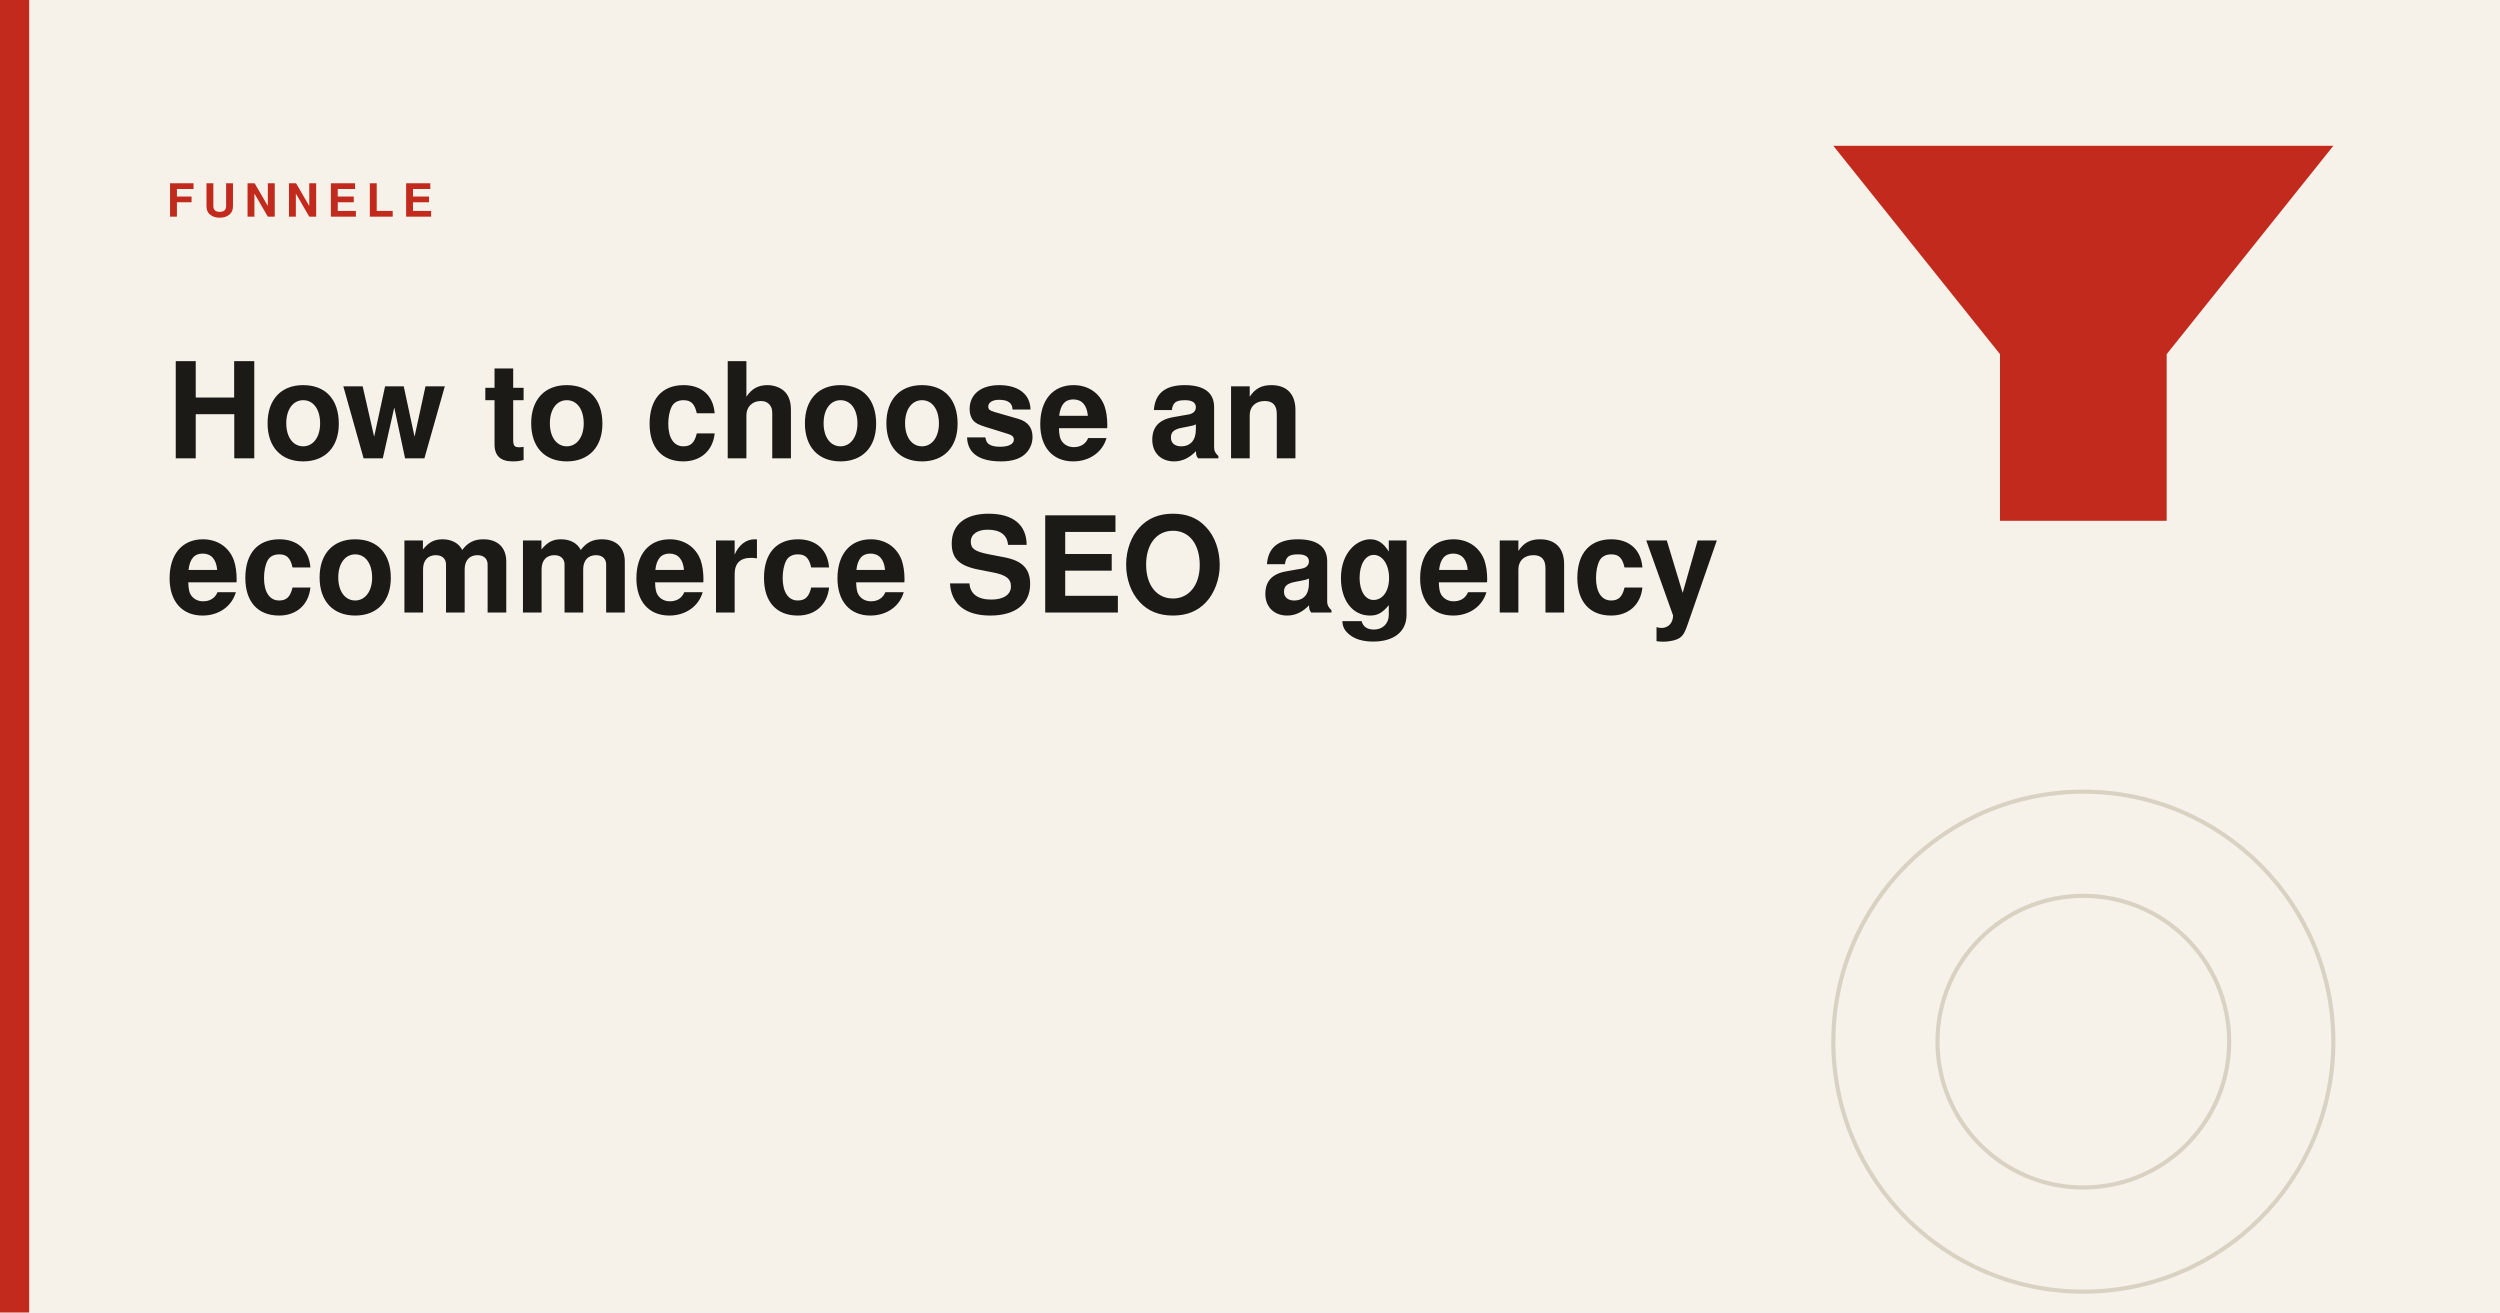
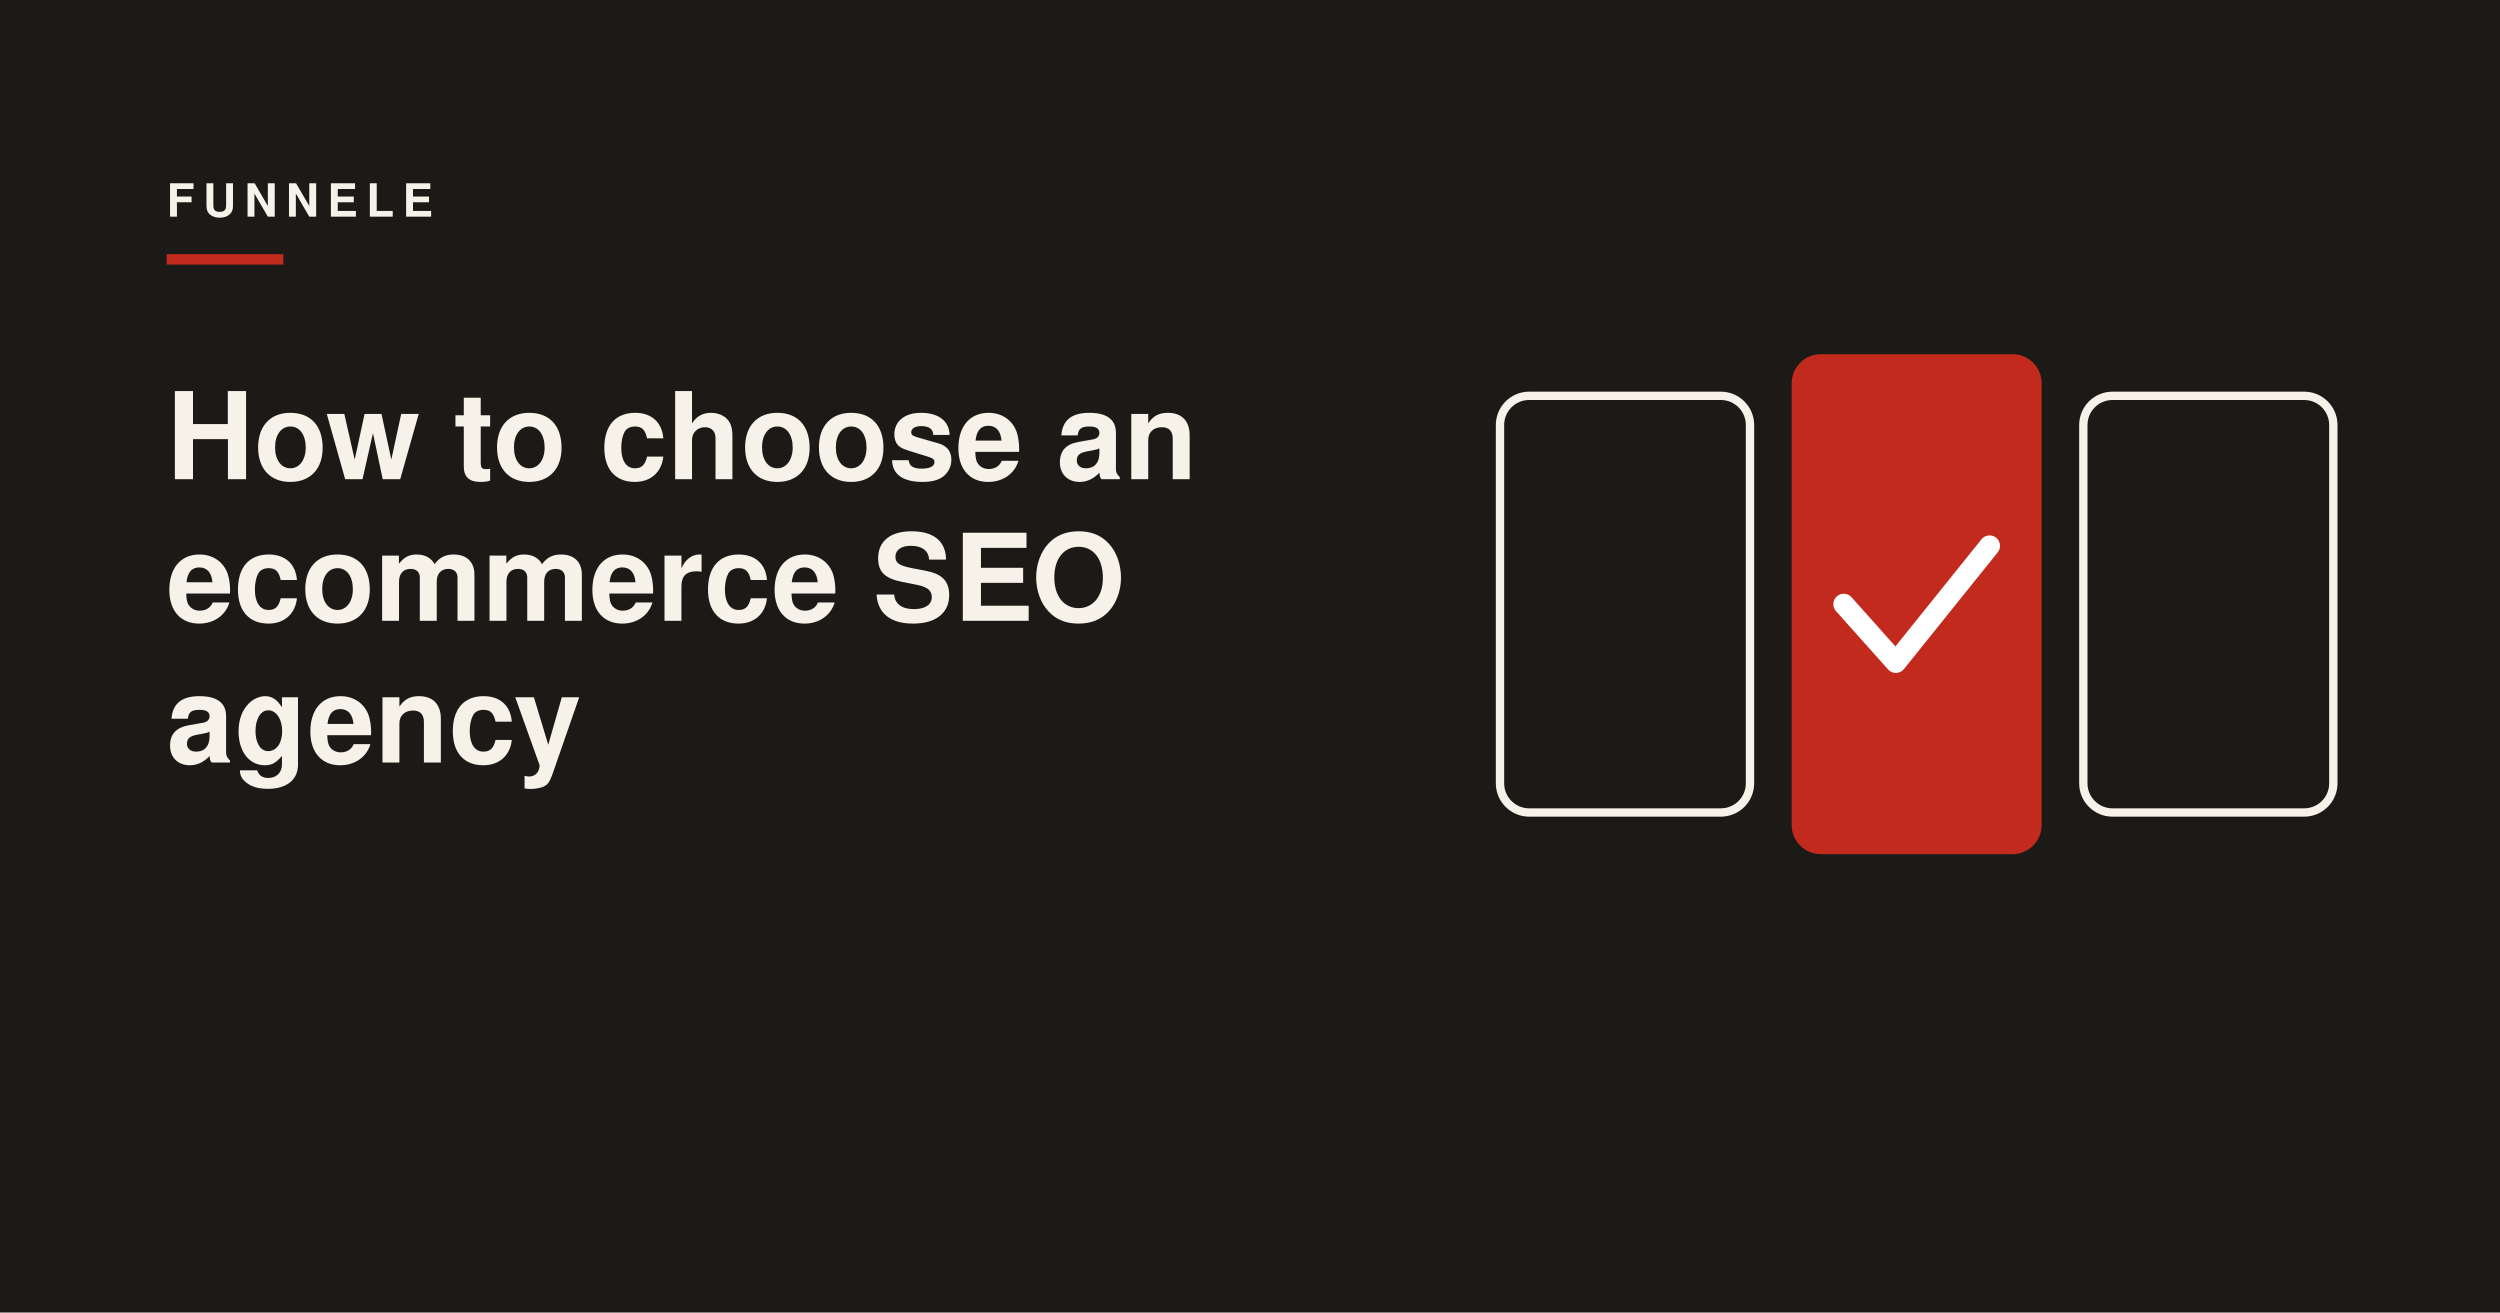
<svg xmlns="http://www.w3.org/2000/svg" viewBox="0 0 1200 630" role="img" aria-label="How to choose an ecommerce SEO agency">
-   <rect width="1200" height="630" fill="#F6F2EA" />
-   <rect x="0" y="0" width="14" height="630" fill="#C22A1D" />
-   <text x="80" y="104" font-family="Helvetica, Arial, sans-serif" font-size="22" font-weight="700" letter-spacing="4" fill="#C22A1D">FUNNELE</text>
-   <text x="80" y="220" font-family="Helvetica, Arial, sans-serif" font-size="64" font-weight="700" fill="#1B1A17" text-anchor="start">How to choose an</text>
-   <text x="80" y="294" font-family="Helvetica, Arial, sans-serif" font-size="64" font-weight="700" fill="#1B1A17" text-anchor="start">ecommerce SEO agency</text>
-   <polygon points="880,70 1120,70 1040,170 1040,250 960,250 960,170" fill="#C22A1D" />
-   <circle cx="1000" cy="500" r="120" fill="none" stroke="#D9D2C3" stroke-width="2" />
-   <circle cx="1000" cy="500" r="70" fill="none" stroke="#D9D2C3" stroke-width="2" />
+   <rect width="1200" height="630" fill="#1B1A17" />
+   <text x="80" y="104" font-family="Helvetica, Arial, sans-serif" font-size="22" font-weight="700" letter-spacing="4" fill="#F6F2EA">FUNNELE</text>
+   <rect x="80" y="122" width="56" height="5" fill="#C22A1D" fill-opacity="1" />
+   <text x="80" y="230" font-family="Helvetica, Arial, sans-serif" font-size="58" font-weight="700" fill="#F6F2EA" text-anchor="start">How to choose an</text>
+   <text x="80" y="298" font-family="Helvetica, Arial, sans-serif" font-size="58" font-weight="700" fill="#F6F2EA" text-anchor="start">ecommerce SEO</text>
+   <text x="80" y="366" font-family="Helvetica, Arial, sans-serif" font-size="58" font-weight="700" fill="#F6F2EA" text-anchor="start">agency</text>
+   <rect x="720" y="190" width="120" height="200" rx="14" fill="none" stroke="#F6F2EA" stroke-width="4" />
+   <rect x="860" y="170" width="120" height="240" rx="14" fill="#C22A1D" />
+   <polyline points="885,290 910,318 955,262" fill="none" stroke="#FFFFFF" stroke-width="10" stroke-linecap="round" stroke-linejoin="round" />
+   <rect x="1000" y="190" width="120" height="200" rx="14" fill="none" stroke="#F6F2EA" stroke-width="4" />
</svg>
